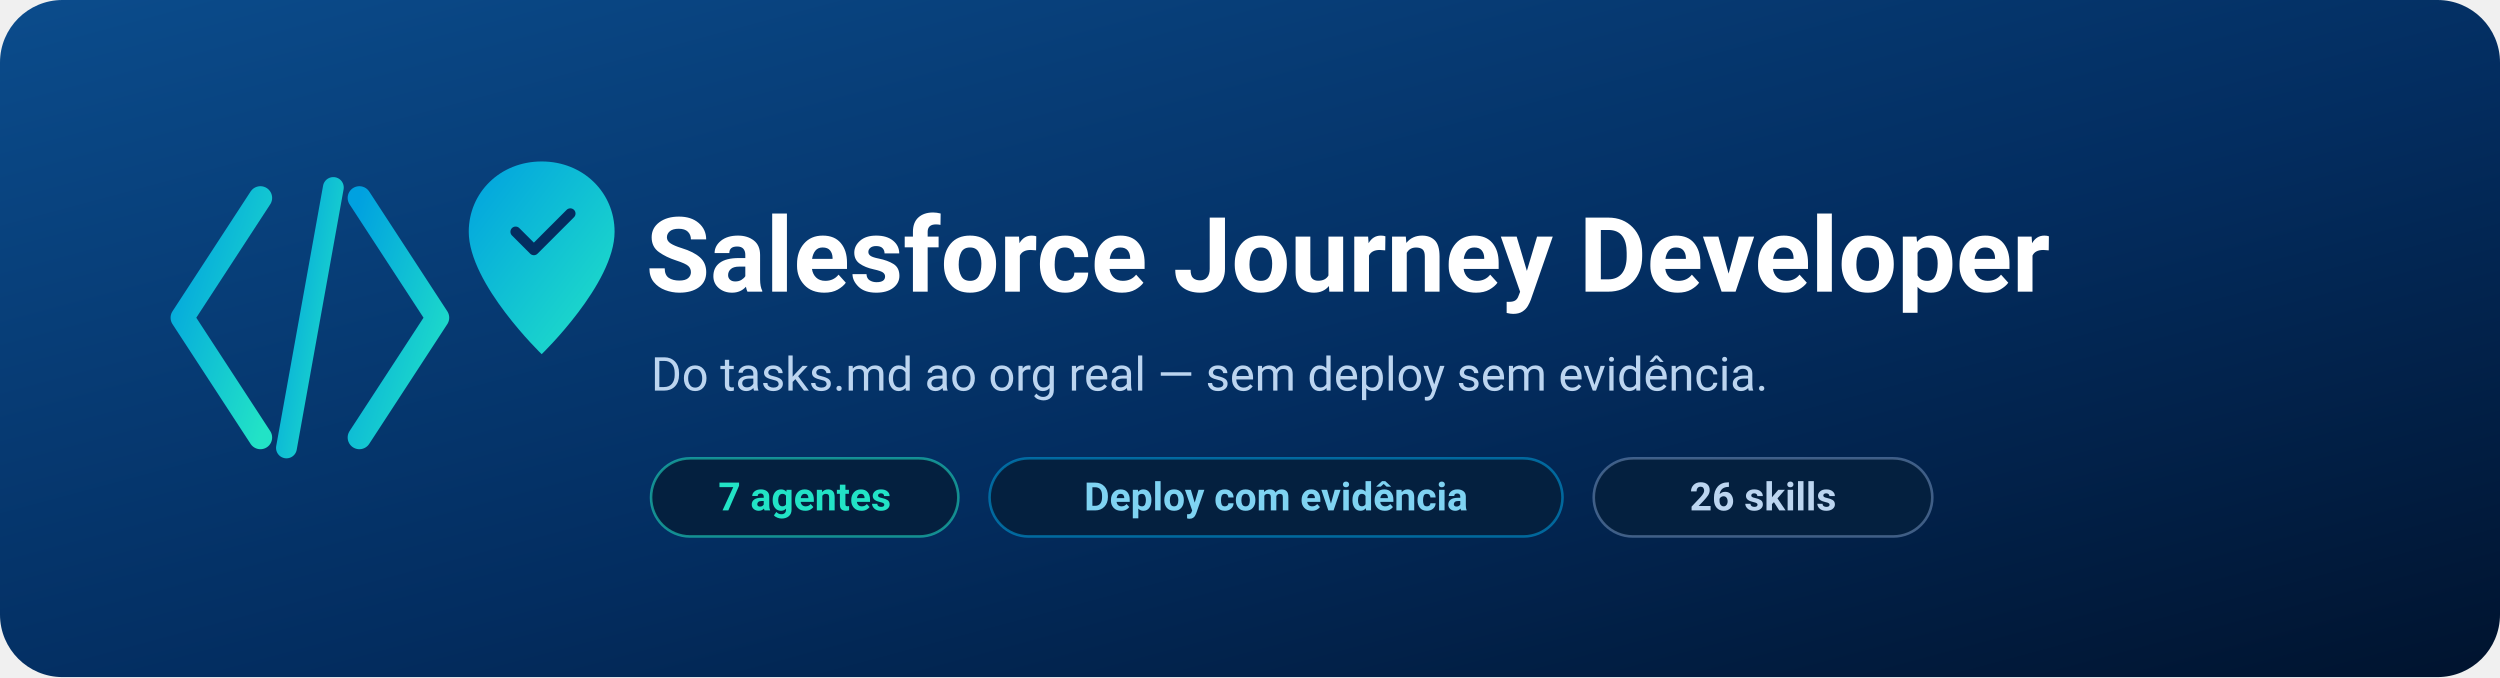
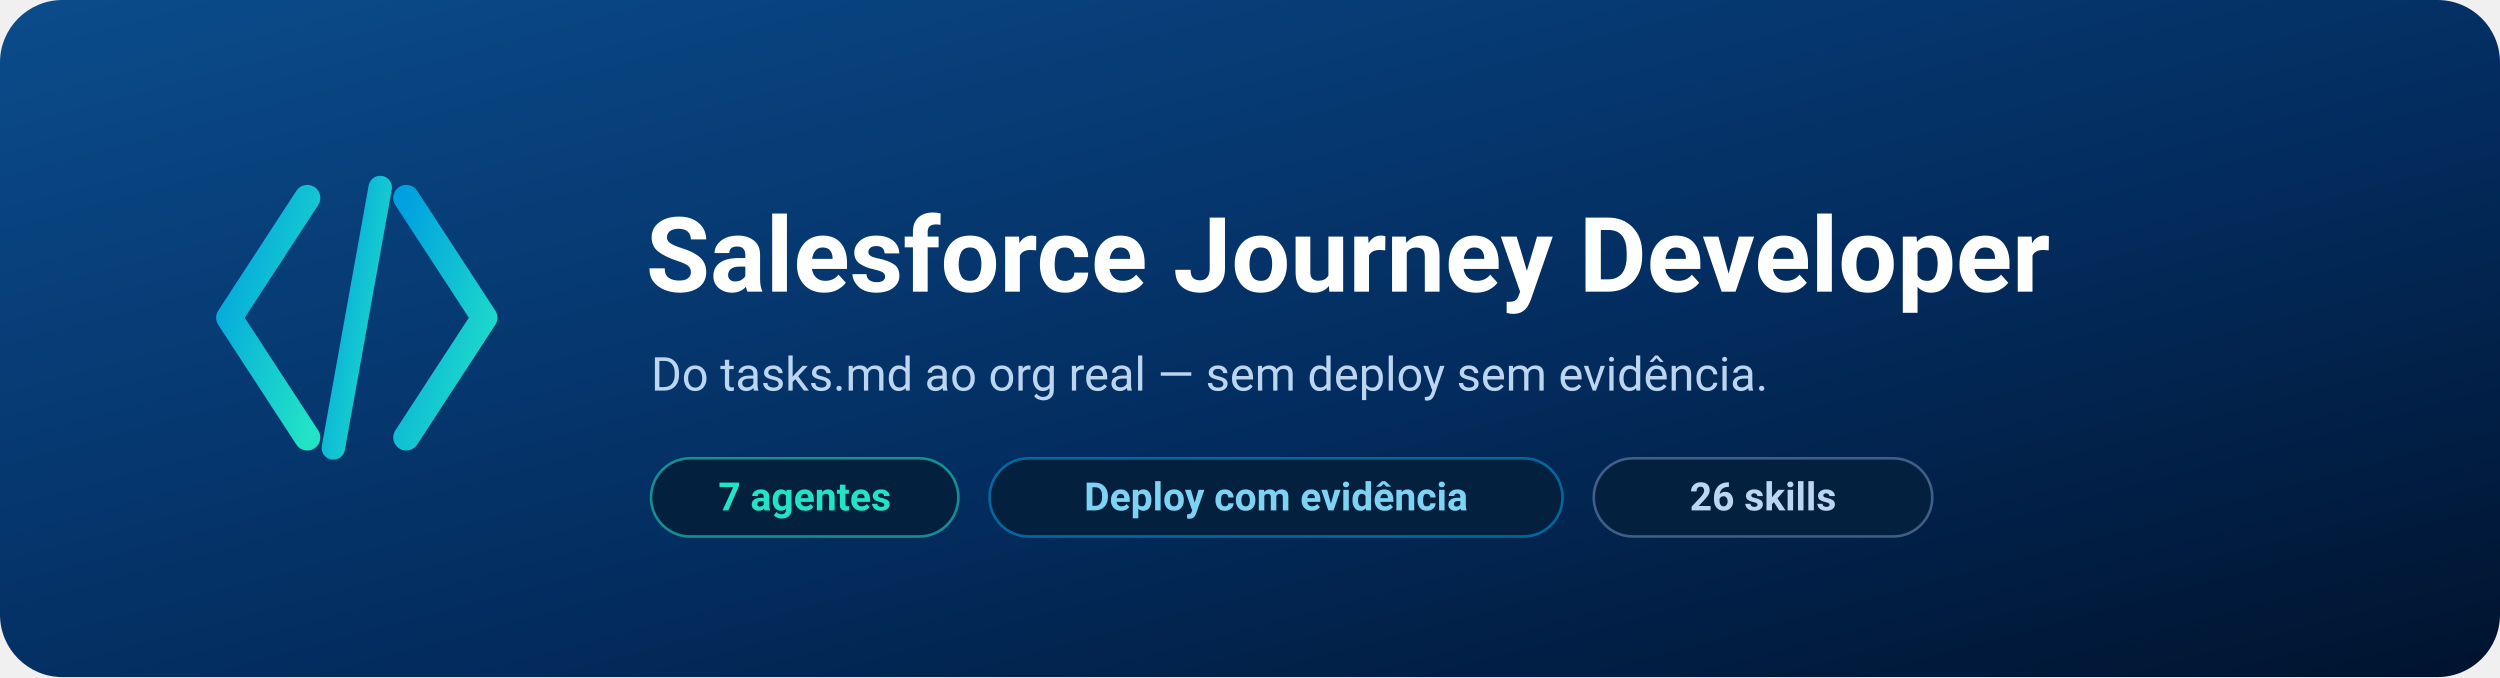
<svg xmlns="http://www.w3.org/2000/svg" width="960" height="260" viewBox="0 0 960 260" role="img" aria-label="Salesforce Journey Developer">
  <defs>
    <linearGradient id="bg" x1="0" y1="0" x2="1" y2="1">
      <stop offset="0" stop-color="#0B4C8C" />
      <stop offset="0.55" stop-color="#032D60" />
      <stop offset="1" stop-color="#00132E" />
    </linearGradient>
    <linearGradient id="accent" x1="0" y1="0" x2="1" y2="1">
      <stop offset="0" stop-color="#00A1E0" />
      <stop offset="1" stop-color="#22E3C6" />
    </linearGradient>
  </defs>
  <rect width="960" height="260" rx="24" fill="url(#bg)" />
-   <g transform="translate(60 68)" fill="none" stroke="url(#accent)" stroke-width="9" stroke-linecap="round" stroke-linejoin="round">
+   <g transform="translate(78 68)" fill="none" stroke="url(#accent)" stroke-width="10" stroke-linecap="round" stroke-linejoin="round">
    <path d="M40 8 L10 54 L40 100" />
-     <path d="M50 104 L68 4" stroke-width="8" />
+     <path d="M50 104 L68 4" stroke-width="9" />
    <path d="M78 8 L108 54 L78 100" />
-     <path d="M148 -6 c16 0 28 12 28 27 0 20-28 47-28 47s-28-27-28-47c0-15 12-27 28-27z" fill="url(#accent)" stroke="none" />
-     <path d="M138 21 l7 7 14 -14" stroke="#032D60" stroke-width="4" stroke-linecap="round" stroke-linejoin="round" />
  </g>
  <text x="248" y="112" font-family="'Segoe UI',Roboto,Helvetica,Arial,sans-serif" font-size="40" font-weight="700" fill="#FFFFFF">Salesforce Journey Developer</text>
  <text x="250" y="150" font-family="'Segoe UI',Roboto,Helvetica,Arial,sans-serif" font-size="18" fill="#BCD5F0">Do tasks.md ao org real — sem deploy sem evidência.</text>
  <g font-family="'Segoe UI',Roboto,Helvetica,Arial,sans-serif" font-size="15" font-weight="600">
    <rect x="250" y="176" width="118" height="30" rx="15" fill="#04203F" stroke="#22E3C6" stroke-opacity="0.55" />
    <text x="309" y="196" fill="#22E3C6" text-anchor="middle">7 agentes</text>
    <rect x="380" y="176" width="220" height="30" rx="15" fill="#04203F" stroke="#00A1E0" stroke-opacity="0.55" />
    <text x="490" y="196" fill="#7FD3F2" text-anchor="middle">Deploy com evidência</text>
    <rect x="612" y="176" width="130" height="30" rx="15" fill="#04203F" stroke="#8AA9D6" stroke-opacity="0.45" />
    <text x="677" y="196" fill="#BCD5F0" text-anchor="middle">26 skills</text>
  </g>
</svg>
